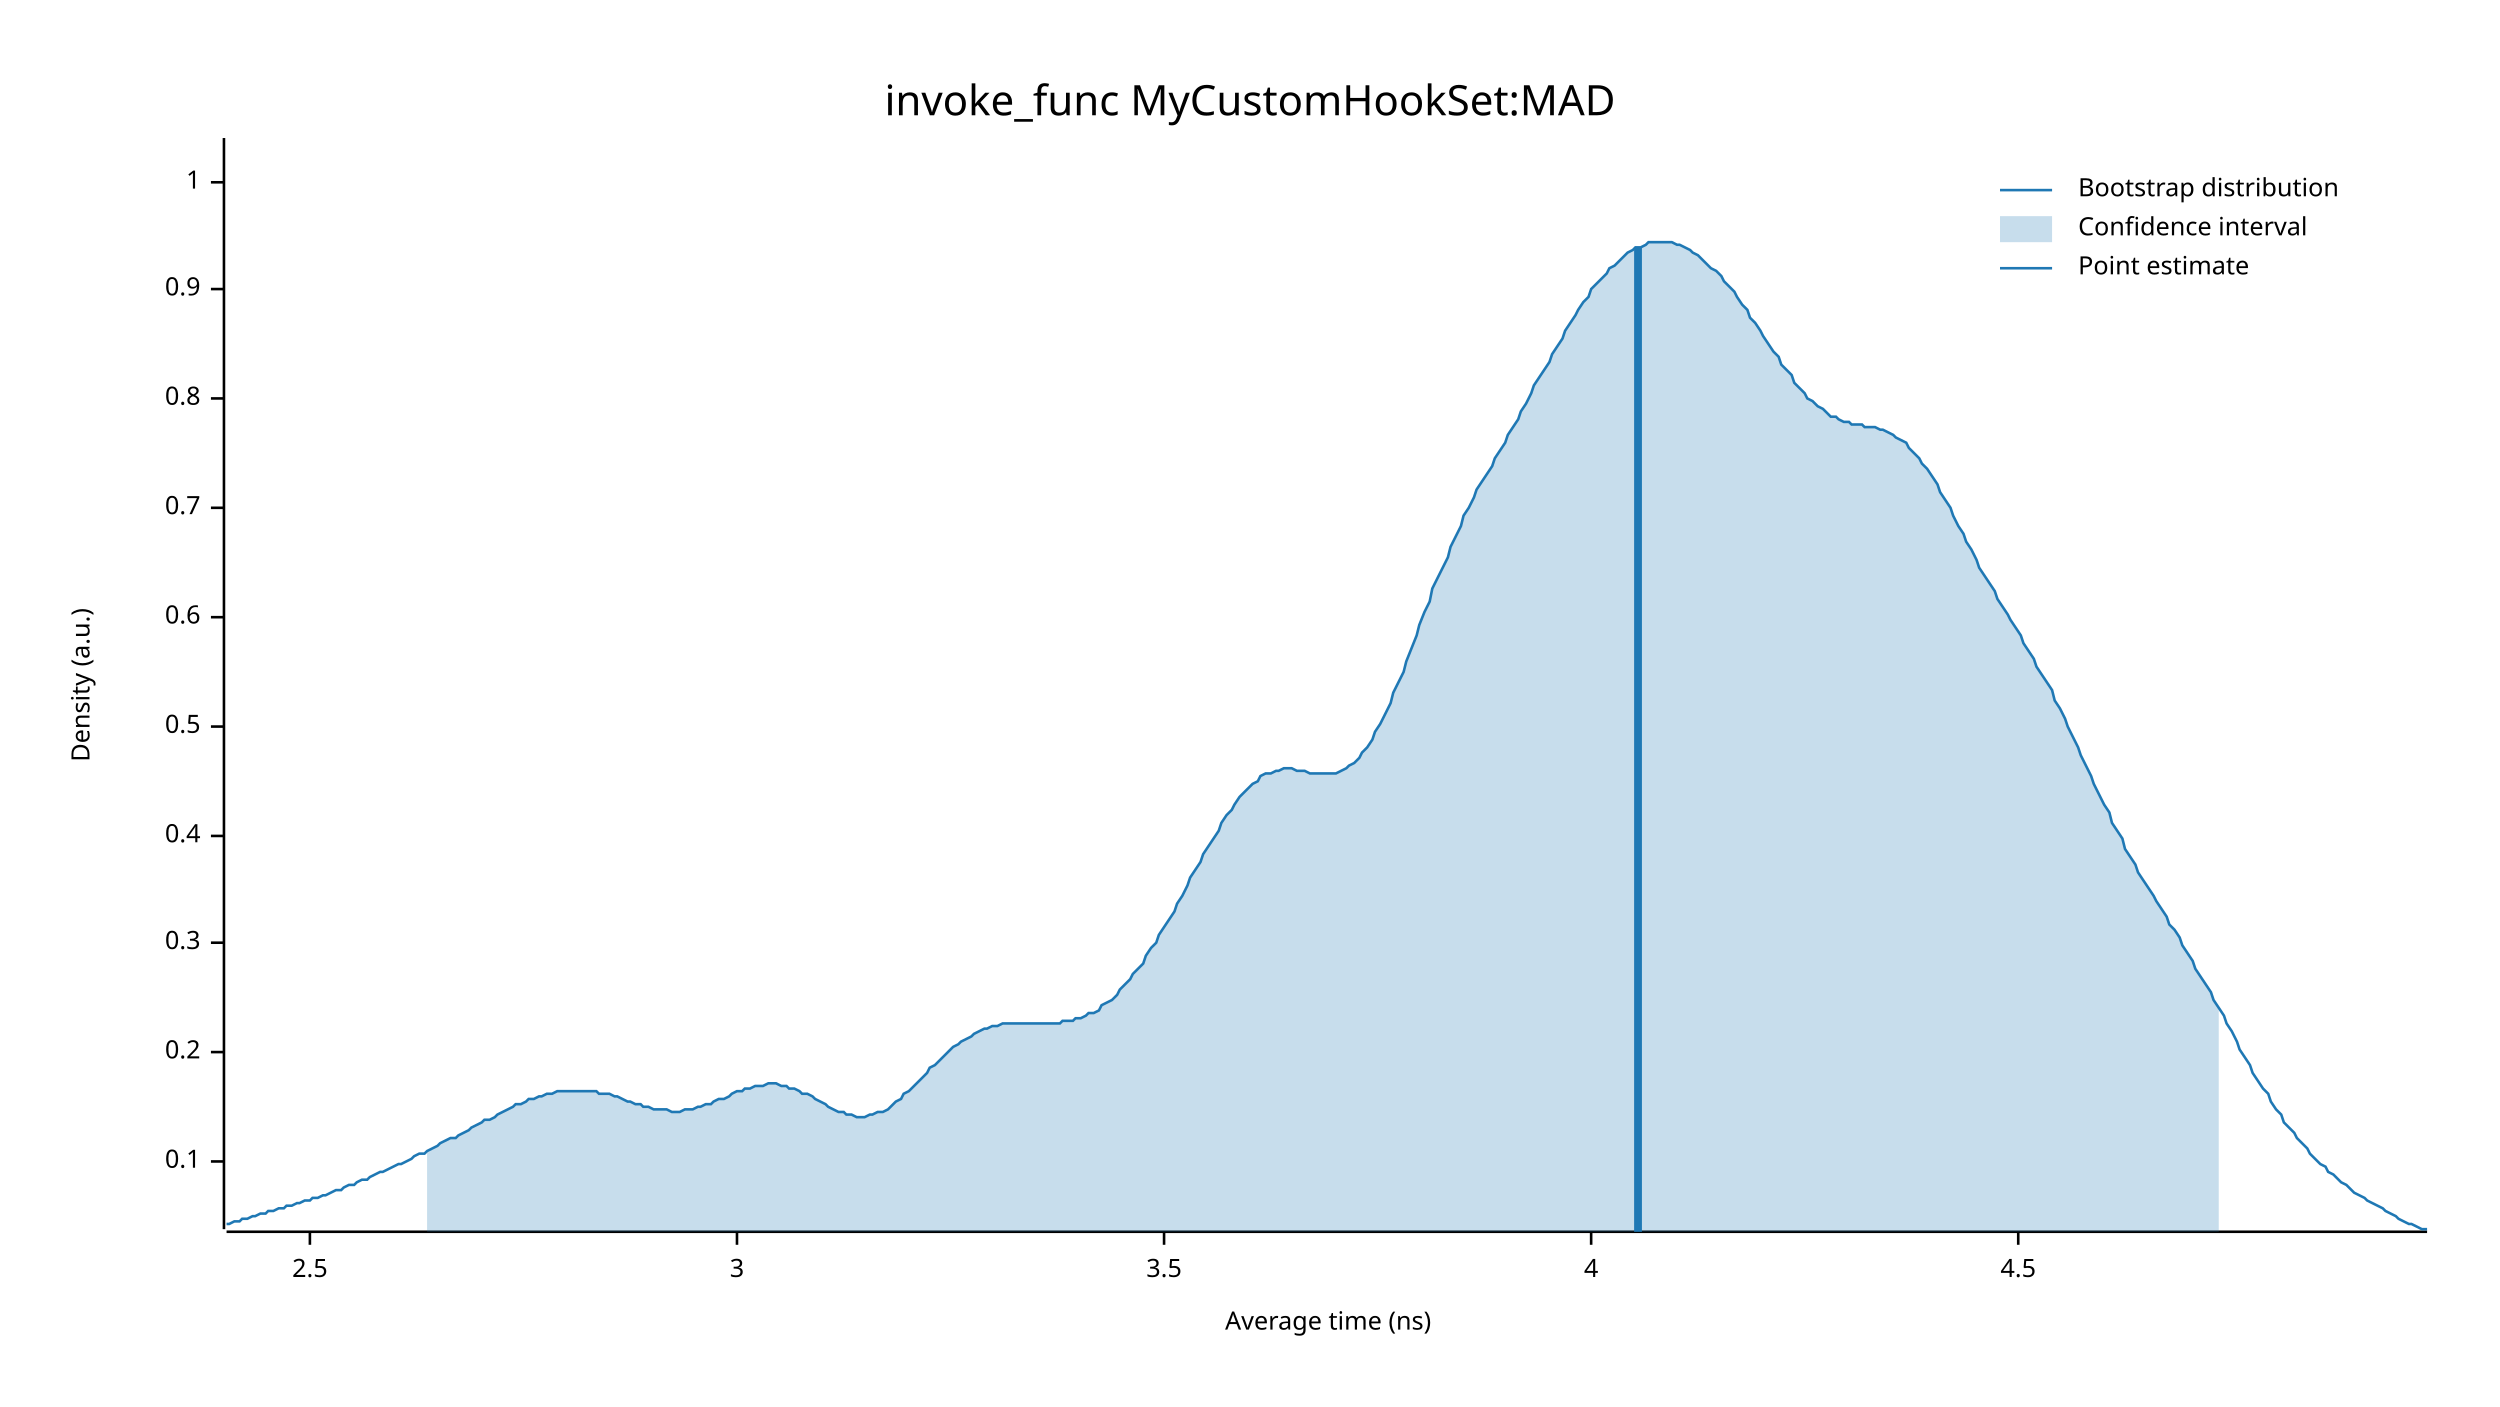
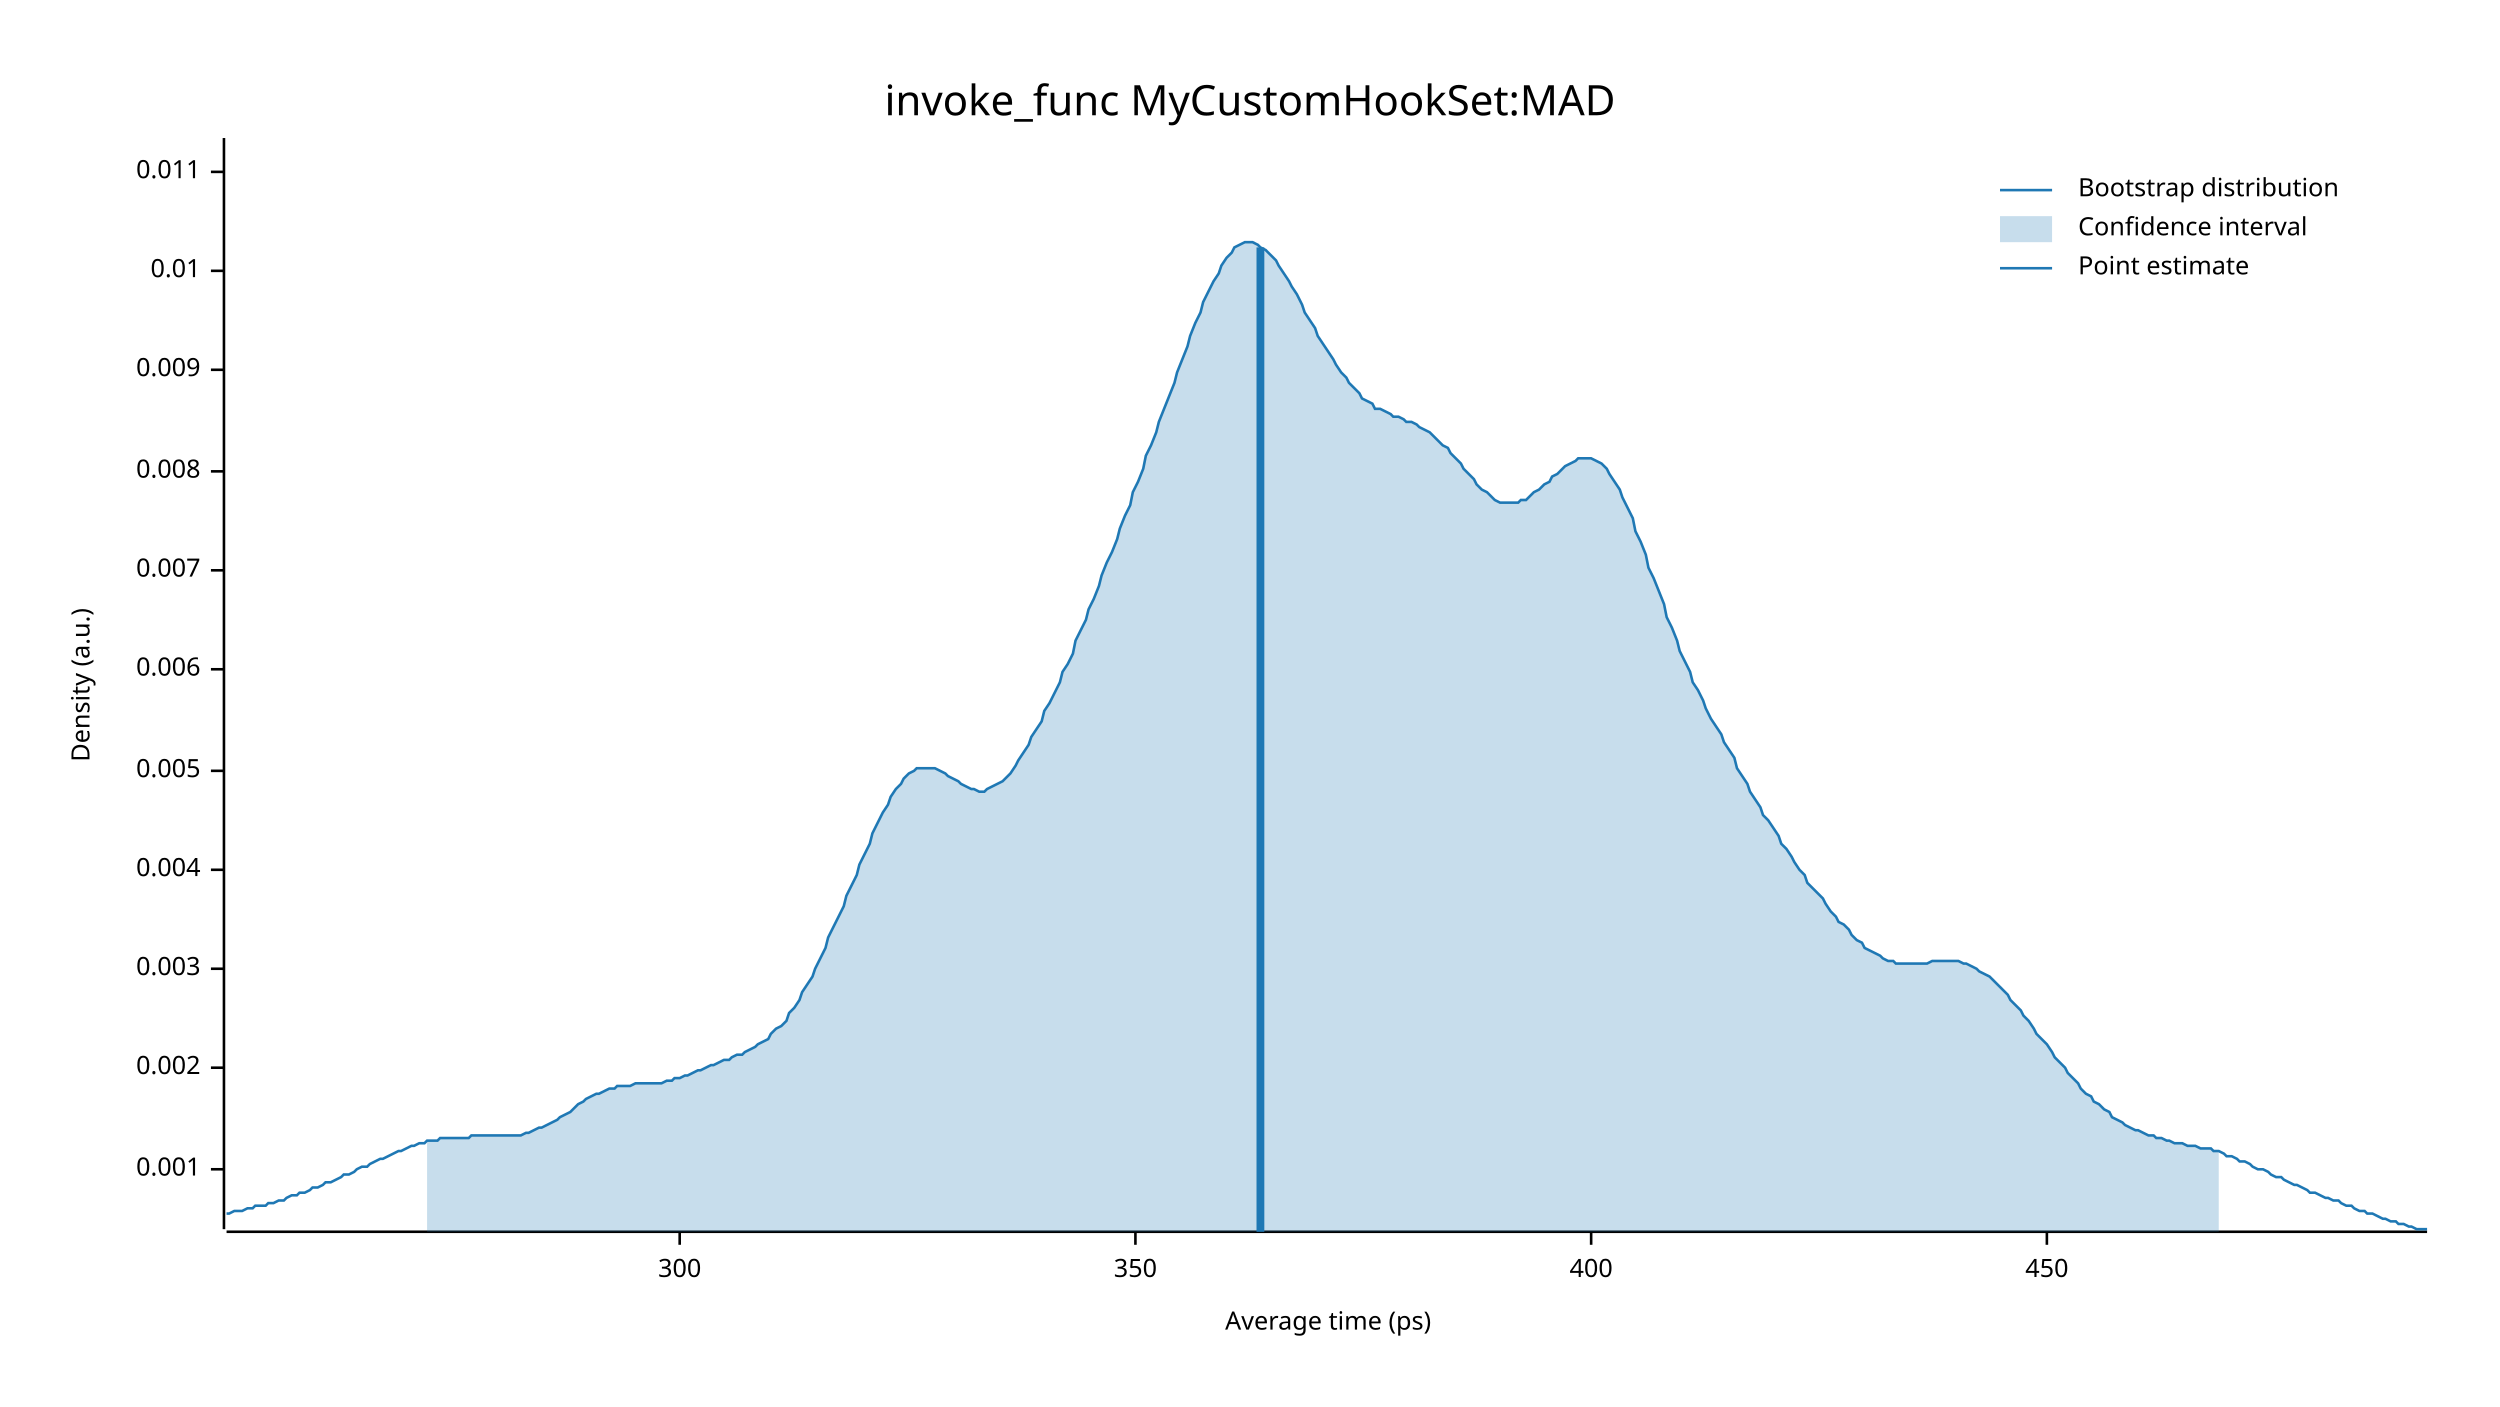
<svg xmlns="http://www.w3.org/2000/svg" width="960" height="540" viewBox="0 0 960 540">
  <text x="480" y="32" dy="0.76em" text-anchor="middle" font-family="sans-serif" font-size="16.129" opacity="1" fill="#000000">
invoke_func MyCustomHookSet:MAD
</text>
  <text x="27" y="263" dy="0.76em" text-anchor="middle" font-family="sans-serif" font-size="9.677" opacity="1" fill="#000000" transform="rotate(270, 27, 263)">
Density (a.u.)
</text>
  <text x="510" y="513" dy="-0.5ex" text-anchor="middle" font-family="sans-serif" font-size="9.677" opacity="1" fill="#000000">
- Average time (ns)
+ Average time (ps)
</text>
  <polyline fill="none" opacity="1" stroke="#000000" stroke-width="1" points="86,53 86,472 " />
-   <text x="77" y="446" dy="0.5ex" text-anchor="end" font-family="sans-serif" font-size="9.677" opacity="1" fill="#000000">
- 0.1
+   <text x="77" y="449" dy="0.5ex" text-anchor="end" font-family="sans-serif" font-size="9.677" opacity="1" fill="#000000">
+ 0.001
</text>
-   <polyline fill="none" opacity="1" stroke="#000000" stroke-width="1" points="81,446 86,446 " />
-   <text x="77" y="404" dy="0.5ex" text-anchor="end" font-family="sans-serif" font-size="9.677" opacity="1" fill="#000000">
- 0.2
+   <polyline fill="none" opacity="1" stroke="#000000" stroke-width="1" points="81,449 86,449 " />
+   <text x="77" y="410" dy="0.5ex" text-anchor="end" font-family="sans-serif" font-size="9.677" opacity="1" fill="#000000">
+ 0.002
</text>
-   <polyline fill="none" opacity="1" stroke="#000000" stroke-width="1" points="81,404 86,404 " />
-   <text x="77" y="362" dy="0.5ex" text-anchor="end" font-family="sans-serif" font-size="9.677" opacity="1" fill="#000000">
- 0.3
+   <polyline fill="none" opacity="1" stroke="#000000" stroke-width="1" points="81,410 86,410 " />
+   <text x="77" y="372" dy="0.5ex" text-anchor="end" font-family="sans-serif" font-size="9.677" opacity="1" fill="#000000">
+ 0.003
</text>
-   <polyline fill="none" opacity="1" stroke="#000000" stroke-width="1" points="81,362 86,362 " />
-   <text x="77" y="321" dy="0.5ex" text-anchor="end" font-family="sans-serif" font-size="9.677" opacity="1" fill="#000000">
- 0.4
+   <polyline fill="none" opacity="1" stroke="#000000" stroke-width="1" points="81,372 86,372 " />
+   <text x="77" y="334" dy="0.5ex" text-anchor="end" font-family="sans-serif" font-size="9.677" opacity="1" fill="#000000">
+ 0.004
</text>
-   <polyline fill="none" opacity="1" stroke="#000000" stroke-width="1" points="81,321 86,321 " />
-   <text x="77" y="279" dy="0.5ex" text-anchor="end" font-family="sans-serif" font-size="9.677" opacity="1" fill="#000000">
- 0.5
+   <polyline fill="none" opacity="1" stroke="#000000" stroke-width="1" points="81,334 86,334 " />
+   <text x="77" y="296" dy="0.5ex" text-anchor="end" font-family="sans-serif" font-size="9.677" opacity="1" fill="#000000">
+ 0.005
</text>
-   <polyline fill="none" opacity="1" stroke="#000000" stroke-width="1" points="81,279 86,279 " />
-   <text x="77" y="237" dy="0.5ex" text-anchor="end" font-family="sans-serif" font-size="9.677" opacity="1" fill="#000000">
- 0.6
+   <polyline fill="none" opacity="1" stroke="#000000" stroke-width="1" points="81,296 86,296 " />
+   <text x="77" y="257" dy="0.5ex" text-anchor="end" font-family="sans-serif" font-size="9.677" opacity="1" fill="#000000">
+ 0.006
</text>
-   <polyline fill="none" opacity="1" stroke="#000000" stroke-width="1" points="81,237 86,237 " />
-   <text x="77" y="195" dy="0.5ex" text-anchor="end" font-family="sans-serif" font-size="9.677" opacity="1" fill="#000000">
- 0.7
+   <polyline fill="none" opacity="1" stroke="#000000" stroke-width="1" points="81,257 86,257 " />
+   <text x="77" y="219" dy="0.5ex" text-anchor="end" font-family="sans-serif" font-size="9.677" opacity="1" fill="#000000">
+ 0.007
</text>
-   <polyline fill="none" opacity="1" stroke="#000000" stroke-width="1" points="81,195 86,195 " />
-   <text x="77" y="153" dy="0.5ex" text-anchor="end" font-family="sans-serif" font-size="9.677" opacity="1" fill="#000000">
- 0.8
+   <polyline fill="none" opacity="1" stroke="#000000" stroke-width="1" points="81,219 86,219 " />
+   <text x="77" y="181" dy="0.5ex" text-anchor="end" font-family="sans-serif" font-size="9.677" opacity="1" fill="#000000">
+ 0.008
</text>
-   <polyline fill="none" opacity="1" stroke="#000000" stroke-width="1" points="81,153 86,153 " />
-   <text x="77" y="111" dy="0.5ex" text-anchor="end" font-family="sans-serif" font-size="9.677" opacity="1" fill="#000000">
- 0.9
+   <polyline fill="none" opacity="1" stroke="#000000" stroke-width="1" points="81,181 86,181 " />
+   <text x="77" y="142" dy="0.5ex" text-anchor="end" font-family="sans-serif" font-size="9.677" opacity="1" fill="#000000">
+ 0.009
</text>
-   <polyline fill="none" opacity="1" stroke="#000000" stroke-width="1" points="81,111 86,111 " />
-   <text x="77" y="70" dy="0.5ex" text-anchor="end" font-family="sans-serif" font-size="9.677" opacity="1" fill="#000000">
- 1
+   <polyline fill="none" opacity="1" stroke="#000000" stroke-width="1" points="81,142 86,142 " />
+   <text x="77" y="104" dy="0.5ex" text-anchor="end" font-family="sans-serif" font-size="9.677" opacity="1" fill="#000000">
+ 0.01
</text>
-   <polyline fill="none" opacity="1" stroke="#000000" stroke-width="1" points="81,70 86,70 " />
+   <polyline fill="none" opacity="1" stroke="#000000" stroke-width="1" points="81,104 86,104 " />
+   <text x="77" y="66" dy="0.5ex" text-anchor="end" font-family="sans-serif" font-size="9.677" opacity="1" fill="#000000">
+ 0.011
+ </text>
+   <polyline fill="none" opacity="1" stroke="#000000" stroke-width="1" points="81,66 86,66 " />
  <polyline fill="none" opacity="1" stroke="#000000" stroke-width="1" points="87,473 932,473 " />
-   <text x="119" y="483" dy="0.76em" text-anchor="middle" font-family="sans-serif" font-size="9.677" opacity="1" fill="#000000">
- 2.5
+   <text x="261" y="483" dy="0.76em" text-anchor="middle" font-family="sans-serif" font-size="9.677" opacity="1" fill="#000000">
+ 300
</text>
-   <polyline fill="none" opacity="1" stroke="#000000" stroke-width="1" points="119,473 119,478 " />
-   <text x="283" y="483" dy="0.76em" text-anchor="middle" font-family="sans-serif" font-size="9.677" opacity="1" fill="#000000">
- 3
+   <polyline fill="none" opacity="1" stroke="#000000" stroke-width="1" points="261,473 261,478 " />
+   <text x="436" y="483" dy="0.76em" text-anchor="middle" font-family="sans-serif" font-size="9.677" opacity="1" fill="#000000">
+ 350
</text>
-   <polyline fill="none" opacity="1" stroke="#000000" stroke-width="1" points="283,473 283,478 " />
-   <text x="447" y="483" dy="0.76em" text-anchor="middle" font-family="sans-serif" font-size="9.677" opacity="1" fill="#000000">
- 3.5
- </text>
-   <polyline fill="none" opacity="1" stroke="#000000" stroke-width="1" points="447,473 447,478 " />
+   <polyline fill="none" opacity="1" stroke="#000000" stroke-width="1" points="436,473 436,478 " />
  <text x="611" y="483" dy="0.76em" text-anchor="middle" font-family="sans-serif" font-size="9.677" opacity="1" fill="#000000">
- 4
+ 400
</text>
  <polyline fill="none" opacity="1" stroke="#000000" stroke-width="1" points="611,473 611,478 " />
-   <text x="775" y="483" dy="0.76em" text-anchor="middle" font-family="sans-serif" font-size="9.677" opacity="1" fill="#000000">
- 4.5
+   <text x="786" y="483" dy="0.76em" text-anchor="middle" font-family="sans-serif" font-size="9.677" opacity="1" fill="#000000">
+ 450
</text>
-   <polyline fill="none" opacity="1" stroke="#000000" stroke-width="1" points="775,473 775,478 " />
-   <polyline fill="none" opacity="1" stroke="#1F78B4" stroke-width="1" points="87,470 88,470 90,469 92,469 93,468 95,468 97,467 98,467 100,466 102,466 103,465 105,465 107,464 109,464 110,463 112,463 114,462 115,462 117,461 119,461 120,460 122,460 124,459 125,459 127,458 129,457 131,457 132,456 134,455 136,455 137,454 139,453 141,453 142,452 144,451 146,450 147,450 149,449 151,448 153,447 154,447 156,446 158,445 159,444 161,443 163,443 164,442 166,441 168,440 169,439 171,438 173,437 175,437 176,436 178,435 180,434 181,433 183,432 185,431 186,430 188,430 190,429 191,428 193,427 195,426 197,425 198,424 200,424 202,423 203,422 205,422 207,421 208,421 210,420 212,420 214,419 215,419 217,419 219,419 220,419 222,419 224,419 225,419 227,419 229,419 230,420 232,420 234,420 236,421 237,421 239,422 241,423 242,423 244,424 246,424 247,425 249,425 251,426 252,426 254,426 256,426 258,427 259,427 261,427 263,426 264,426 266,426 268,425 269,425 271,424 273,424 274,423 276,422 278,422 280,421 281,420 283,419 285,419 286,418 288,418 290,417 291,417 293,417 295,416 296,416 298,416 300,417 302,417 303,418 305,418 307,419 308,420 310,420 312,421 313,422 315,423 317,424 318,425 320,426 322,427 324,427 325,428 327,428 329,429 330,429 332,429 334,428 335,428 337,427 339,427 341,426 342,425 344,423 346,422 347,420 349,419 351,417 352,416 354,414 356,412 357,410 359,409 361,407 363,405 364,404 366,402 368,401 369,400 371,399 373,398 374,397 376,396 378,395 379,395 381,394 383,394 385,393 386,393 388,393 390,393 391,393 393,393 395,393 396,393 398,393 400,393 401,393 403,393 405,393 407,393 408,392 410,392 412,392 413,391 415,391 417,390 418,389 420,389 422,388 423,386 425,385 427,384 429,382 430,380 432,378 434,376 435,374 437,372 439,370 440,367 442,364 444,362 445,359 447,356 449,353 451,350 452,347 454,344 456,340 457,337 459,334 461,331 462,328 464,325 466,322 468,319 469,316 471,313 473,311 474,309 476,306 478,304 479,303 481,301 483,300 484,298 486,297 488,297 490,296 491,296 493,295 495,295 496,295 498,296 500,296 501,296 503,297 505,297 506,297 508,297 510,297 512,297 513,297 515,296 517,295 518,294 520,293 522,291 523,289 525,287 527,284 528,281 530,278 532,274 534,270 535,266 537,262 539,258 540,254 542,249 544,244 545,240 547,235 549,231 550,226 552,222 554,218 556,214 557,210 559,206 561,202 562,198 564,195 566,191 567,188 569,185 571,182 573,179 574,176 576,173 578,170 579,167 581,164 583,161 584,158 586,155 588,151 589,148 591,145 593,142 595,139 596,136 598,133 600,130 601,127 603,124 605,121 606,119 608,116 610,114 611,111 613,109 615,107 617,105 618,103 620,102 622,100 623,99 625,97 627,96 628,95 630,95 632,94 633,93 635,93 637,93 639,93 640,93 642,93 644,94 645,94 647,95 649,96 650,97 652,98 654,100 655,101 657,103 659,104 661,106 662,108 664,110 666,112 667,114 669,117 671,119 672,122 674,124 676,127 677,129 679,132 681,135 683,137 684,140 686,142 688,144 689,147 691,149 693,151 694,153 696,154 698,156 700,157 701,158 703,160 705,160 706,161 708,162 710,162 711,163 713,163 715,163 716,164 718,164 720,164 722,165 723,165 725,166 727,167 728,168 730,169 732,170 733,172 735,174 737,176 738,178 740,180 742,183 744,186 745,189 747,192 749,195 750,198 752,202 754,205 755,208 757,211 759,215 760,218 762,221 764,224 766,227 767,230 769,233 771,236 772,238 774,241 776,244 777,247 779,250 781,253 782,256 784,259 786,262 788,265 789,269 791,272 793,276 794,279 796,283 798,287 799,290 801,294 803,298 804,301 806,305 808,309 810,312 811,316 813,319 815,322 816,326 818,329 820,332 821,335 823,338 825,341 827,344 828,346 830,349 832,352 833,355 835,357 837,360 838,363 840,366 842,369 843,372 845,375 847,378 849,381 850,384 852,387 854,390 855,393 857,396 859,400 860,403 862,406 864,409 865,412 867,415 869,418 871,420 872,423 874,426 876,428 877,431 879,433 881,435 882,437 884,439 886,441 887,443 889,445 891,447 893,448 894,450 896,451 898,453 899,454 901,455 903,457 904,458 906,459 908,460 909,461 911,462 913,463 915,464 916,465 918,466 920,467 921,468 923,469 925,470 926,470 928,471 930,472 932,472 " />
-   <polygon opacity="0.25" fill="#1F78B4" points="164,442 166,441 168,440 169,439 171,438 173,437 175,437 176,436 178,435 180,434 181,433 183,432 185,431 186,430 188,430 190,429 191,428 193,427 195,426 197,425 198,424 200,424 202,423 203,422 205,422 207,421 208,421 210,420 212,420 214,419 215,419 217,419 219,419 220,419 222,419 224,419 225,419 227,419 229,419 230,420 232,420 234,420 236,421 237,421 239,422 241,423 242,423 244,424 246,424 247,425 249,425 251,426 252,426 254,426 256,426 258,427 259,427 261,427 263,426 264,426 266,426 268,425 269,425 271,424 273,424 274,423 276,422 278,422 280,421 281,420 283,419 285,419 286,418 288,418 290,417 291,417 293,417 295,416 296,416 298,416 300,417 302,417 303,418 305,418 307,419 308,420 310,420 312,421 313,422 315,423 317,424 318,425 320,426 322,427 324,427 325,428 327,428 329,429 330,429 332,429 334,428 335,428 337,427 339,427 341,426 342,425 344,423 346,422 347,420 349,419 351,417 352,416 354,414 356,412 357,410 359,409 361,407 363,405 364,404 366,402 368,401 369,400 371,399 373,398 374,397 376,396 378,395 379,395 381,394 383,394 385,393 386,393 388,393 390,393 391,393 393,393 395,393 396,393 398,393 400,393 401,393 403,393 405,393 407,393 408,392 410,392 412,392 413,391 415,391 417,390 418,389 420,389 422,388 423,386 425,385 427,384 429,382 430,380 432,378 434,376 435,374 437,372 439,370 440,367 442,364 444,362 445,359 447,356 449,353 451,350 452,347 454,344 456,340 457,337 459,334 461,331 462,328 464,325 466,322 468,319 469,316 471,313 473,311 474,309 476,306 478,304 479,303 481,301 483,300 484,298 486,297 488,297 490,296 491,296 493,295 495,295 496,295 498,296 500,296 501,296 503,297 505,297 506,297 508,297 510,297 512,297 513,297 515,296 517,295 518,294 520,293 522,291 523,289 525,287 527,284 528,281 530,278 532,274 534,270 535,266 537,262 539,258 540,254 542,249 544,244 545,240 547,235 549,231 550,226 552,222 554,218 556,214 557,210 559,206 561,202 562,198 564,195 566,191 567,188 569,185 571,182 573,179 574,176 576,173 578,170 579,167 581,164 583,161 584,158 586,155 588,151 589,148 591,145 593,142 595,139 596,136 598,133 600,130 601,127 603,124 605,121 606,119 608,116 610,114 611,111 613,109 615,107 617,105 618,103 620,102 622,100 623,99 625,97 627,96 628,95 630,95 632,94 633,93 635,93 637,93 639,93 640,93 642,93 644,94 645,94 647,95 649,96 650,97 652,98 654,100 655,101 657,103 659,104 661,106 662,108 664,110 666,112 667,114 669,117 671,119 672,122 674,124 676,127 677,129 679,132 681,135 683,137 684,140 686,142 688,144 689,147 691,149 693,151 694,153 696,154 698,156 700,157 701,158 703,160 705,160 706,161 708,162 710,162 711,163 713,163 715,163 716,164 718,164 720,164 722,165 723,165 725,166 727,167 728,168 730,169 732,170 733,172 735,174 737,176 738,178 740,180 742,183 744,186 745,189 747,192 749,195 750,198 752,202 754,205 755,208 757,211 759,215 760,218 762,221 764,224 766,227 767,230 769,233 771,236 772,238 774,241 776,244 777,247 779,250 781,253 782,256 784,259 786,262 788,265 789,269 791,272 793,276 794,279 796,283 798,287 799,290 801,294 803,298 804,301 806,305 808,309 810,312 811,316 813,319 815,322 816,326 818,329 820,332 821,335 823,338 825,341 827,344 828,346 830,349 832,352 833,355 835,357 837,360 838,363 840,366 842,369 843,372 845,375 847,378 849,381 850,384 852,387 852,473 164,473 " />
-   <polyline fill="none" opacity="1" stroke="#1F78B4" stroke-width="3" points="629,473 629,95 " />
+   <polyline fill="none" opacity="1" stroke="#000000" stroke-width="1" points="786,473 786,478 " />
+   <polyline fill="none" opacity="1" stroke="#1F78B4" stroke-width="1" points="87,466 88,466 90,465 92,465 93,465 95,464 97,464 98,463 100,463 102,463 103,462 105,462 107,461 109,461 110,460 112,459 114,459 115,458 117,458 119,457 120,456 122,456 124,455 125,454 127,454 129,453 131,452 132,451 134,451 136,450 137,449 139,448 141,448 142,447 144,446 146,445 147,445 149,444 151,443 153,442 154,442 156,441 158,440 159,440 161,439 163,439 164,438 166,438 168,438 169,437 171,437 173,437 175,437 176,437 178,437 180,437 181,436 183,436 185,436 186,436 188,436 190,436 191,436 193,436 195,436 197,436 198,436 200,436 202,435 203,435 205,434 207,433 208,433 210,432 212,431 214,430 215,429 217,428 219,427 220,426 222,424 224,423 225,422 227,421 229,420 230,420 232,419 234,418 236,418 237,417 239,417 241,417 242,417 244,416 246,416 247,416 249,416 251,416 252,416 254,416 256,415 258,415 259,414 261,414 263,413 264,413 266,412 268,411 269,411 271,410 273,409 274,409 276,408 278,407 280,407 281,406 283,405 285,405 286,404 288,403 290,402 291,401 293,400 295,399 296,397 298,395 300,394 302,392 303,389 305,387 307,384 308,381 310,378 312,375 313,372 315,368 317,364 318,360 320,356 322,352 324,348 325,344 327,340 329,336 330,332 332,328 334,324 335,320 337,316 339,312 341,309 342,306 344,303 346,301 347,299 349,297 351,296 352,295 354,295 356,295 357,295 359,295 361,296 363,297 364,298 366,299 368,300 369,301 371,302 373,303 374,303 376,304 378,304 379,303 381,302 383,301 385,300 386,299 388,297 390,294 391,292 393,289 395,286 396,283 398,280 400,277 401,273 403,270 405,266 407,262 408,258 410,255 412,251 413,246 415,242 417,238 418,234 420,230 422,225 423,221 425,216 427,212 429,207 430,203 432,198 434,194 435,189 437,185 439,180 440,175 442,171 444,166 445,162 447,157 449,152 451,147 452,143 454,138 456,133 457,129 459,124 461,120 462,116 464,112 466,108 468,105 469,102 471,99 473,97 474,95 476,94 478,93 479,93 481,93 483,94 484,95 486,96 488,98 490,100 491,102 493,105 495,108 496,110 498,113 500,117 501,120 503,123 505,126 506,129 508,132 510,135 512,138 513,140 515,143 517,145 518,147 520,149 522,151 523,153 525,154 527,155 528,157 530,157 532,158 534,159 535,160 537,160 539,161 540,162 542,162 544,163 545,164 547,165 549,166 550,167 552,169 554,171 556,172 557,174 559,176 561,178 562,180 564,182 566,184 567,186 569,188 571,189 573,191 574,192 576,193 578,193 579,193 581,193 583,193 584,192 586,192 588,190 589,189 591,188 593,186 595,185 596,183 598,182 600,180 601,179 603,178 605,177 606,176 608,176 610,176 611,176 613,177 615,178 617,180 618,182 620,185 622,188 623,191 625,195 627,199 628,204 630,208 632,213 633,218 635,222 637,227 639,232 640,237 642,241 644,246 645,250 647,254 649,258 650,262 652,265 654,269 655,272 657,276 659,279 661,282 662,285 664,288 666,291 667,295 669,298 671,301 672,304 674,307 676,310 677,313 679,315 681,318 683,321 684,324 686,326 688,329 689,331 691,334 693,336 694,339 696,341 698,343 700,345 701,347 703,350 705,352 706,354 708,355 710,357 711,359 713,361 715,362 716,364 718,365 720,366 722,367 723,368 725,369 727,369 728,370 730,370 732,370 733,370 735,370 737,370 738,370 740,370 742,369 744,369 745,369 747,369 749,369 750,369 752,369 754,370 755,370 757,371 759,372 760,373 762,374 764,375 766,377 767,378 769,380 771,382 772,384 774,386 776,388 777,390 779,392 781,395 782,397 784,399 786,401 788,404 789,406 791,408 793,410 794,412 796,414 798,416 799,418 801,420 803,421 804,423 806,424 808,426 810,427 811,429 813,430 815,431 816,432 818,433 820,434 821,434 823,435 825,436 827,436 828,437 830,437 832,438 833,438 835,439 837,439 838,439 840,440 842,440 843,440 845,441 847,441 849,441 850,442 852,442 854,443 855,444 857,444 859,445 860,446 862,446 864,447 865,448 867,449 869,449 871,450 872,451 874,452 876,452 877,453 879,454 881,455 882,455 884,456 886,457 887,458 889,458 891,459 893,460 894,460 896,461 898,461 899,462 901,463 903,463 904,464 906,465 908,465 909,466 911,466 913,467 915,468 916,468 918,469 920,469 921,470 923,470 925,471 926,471 928,472 930,472 932,472 " />
+   <polygon opacity="0.25" fill="#1F78B4" points="164,438 166,438 168,438 169,437 171,437 173,437 175,437 176,437 178,437 180,437 181,436 183,436 185,436 186,436 188,436 190,436 191,436 193,436 195,436 197,436 198,436 200,436 202,435 203,435 205,434 207,433 208,433 210,432 212,431 214,430 215,429 217,428 219,427 220,426 222,424 224,423 225,422 227,421 229,420 230,420 232,419 234,418 236,418 237,417 239,417 241,417 242,417 244,416 246,416 247,416 249,416 251,416 252,416 254,416 256,415 258,415 259,414 261,414 263,413 264,413 266,412 268,411 269,411 271,410 273,409 274,409 276,408 278,407 280,407 281,406 283,405 285,405 286,404 288,403 290,402 291,401 293,400 295,399 296,397 298,395 300,394 302,392 303,389 305,387 307,384 308,381 310,378 312,375 313,372 315,368 317,364 318,360 320,356 322,352 324,348 325,344 327,340 329,336 330,332 332,328 334,324 335,320 337,316 339,312 341,309 342,306 344,303 346,301 347,299 349,297 351,296 352,295 354,295 356,295 357,295 359,295 361,296 363,297 364,298 366,299 368,300 369,301 371,302 373,303 374,303 376,304 378,304 379,303 381,302 383,301 385,300 386,299 388,297 390,294 391,292 393,289 395,286 396,283 398,280 400,277 401,273 403,270 405,266 407,262 408,258 410,255 412,251 413,246 415,242 417,238 418,234 420,230 422,225 423,221 425,216 427,212 429,207 430,203 432,198 434,194 435,189 437,185 439,180 440,175 442,171 444,166 445,162 447,157 449,152 451,147 452,143 454,138 456,133 457,129 459,124 461,120 462,116 464,112 466,108 468,105 469,102 471,99 473,97 474,95 476,94 478,93 479,93 481,93 483,94 484,95 486,96 488,98 490,100 491,102 493,105 495,108 496,110 498,113 500,117 501,120 503,123 505,126 506,129 508,132 510,135 512,138 513,140 515,143 517,145 518,147 520,149 522,151 523,153 525,154 527,155 528,157 530,157 532,158 534,159 535,160 537,160 539,161 540,162 542,162 544,163 545,164 547,165 549,166 550,167 552,169 554,171 556,172 557,174 559,176 561,178 562,180 564,182 566,184 567,186 569,188 571,189 573,191 574,192 576,193 578,193 579,193 581,193 583,193 584,192 586,192 588,190 589,189 591,188 593,186 595,185 596,183 598,182 600,180 601,179 603,178 605,177 606,176 608,176 610,176 611,176 613,177 615,178 617,180 618,182 620,185 622,188 623,191 625,195 627,199 628,204 630,208 632,213 633,218 635,222 637,227 639,232 640,237 642,241 644,246 645,250 647,254 649,258 650,262 652,265 654,269 655,272 657,276 659,279 661,282 662,285 664,288 666,291 667,295 669,298 671,301 672,304 674,307 676,310 677,313 679,315 681,318 683,321 684,324 686,326 688,329 689,331 691,334 693,336 694,339 696,341 698,343 700,345 701,347 703,350 705,352 706,354 708,355 710,357 711,359 713,361 715,362 716,364 718,365 720,366 722,367 723,368 725,369 727,369 728,370 730,370 732,370 733,370 735,370 737,370 738,370 740,370 742,369 744,369 745,369 747,369 749,369 750,369 752,369 754,370 755,370 757,371 759,372 760,373 762,374 764,375 766,377 767,378 769,380 771,382 772,384 774,386 776,388 777,390 779,392 781,395 782,397 784,399 786,401 788,404 789,406 791,408 793,410 794,412 796,414 798,416 799,418 801,420 803,421 804,423 806,424 808,426 810,427 811,429 813,430 815,431 816,432 818,433 820,434 821,434 823,435 825,436 827,436 828,437 830,437 832,438 833,438 835,439 837,439 838,439 840,440 842,440 843,440 845,441 847,441 849,441 850,442 852,442 852,473 164,473 " />
+   <polyline fill="none" opacity="1" stroke="#1F78B4" stroke-width="3" points="484,473 484,95 " />
  <text x="798" y="68" dy="0.76em" text-anchor="start" font-family="sans-serif" font-size="9.677" opacity="1" fill="#000000">
Bootstrap distribution
</text>
  <text x="798" y="83" dy="0.76em" text-anchor="start" font-family="sans-serif" font-size="9.677" opacity="1" fill="#000000">
Confidence interval
</text>
  <text x="798" y="98" dy="0.76em" text-anchor="start" font-family="sans-serif" font-size="9.677" opacity="1" fill="#000000">
Point estimate
</text>
  <polyline fill="none" opacity="1" stroke="#1F78B4" stroke-width="1" points="768,73 788,73 " />
  <rect x="768" y="83" width="20" height="10" opacity="0.25" fill="#1F78B4" stroke="none" />
  <polyline fill="none" opacity="1" stroke="#1F78B4" stroke-width="1" points="768,103 788,103 " />
</svg>
